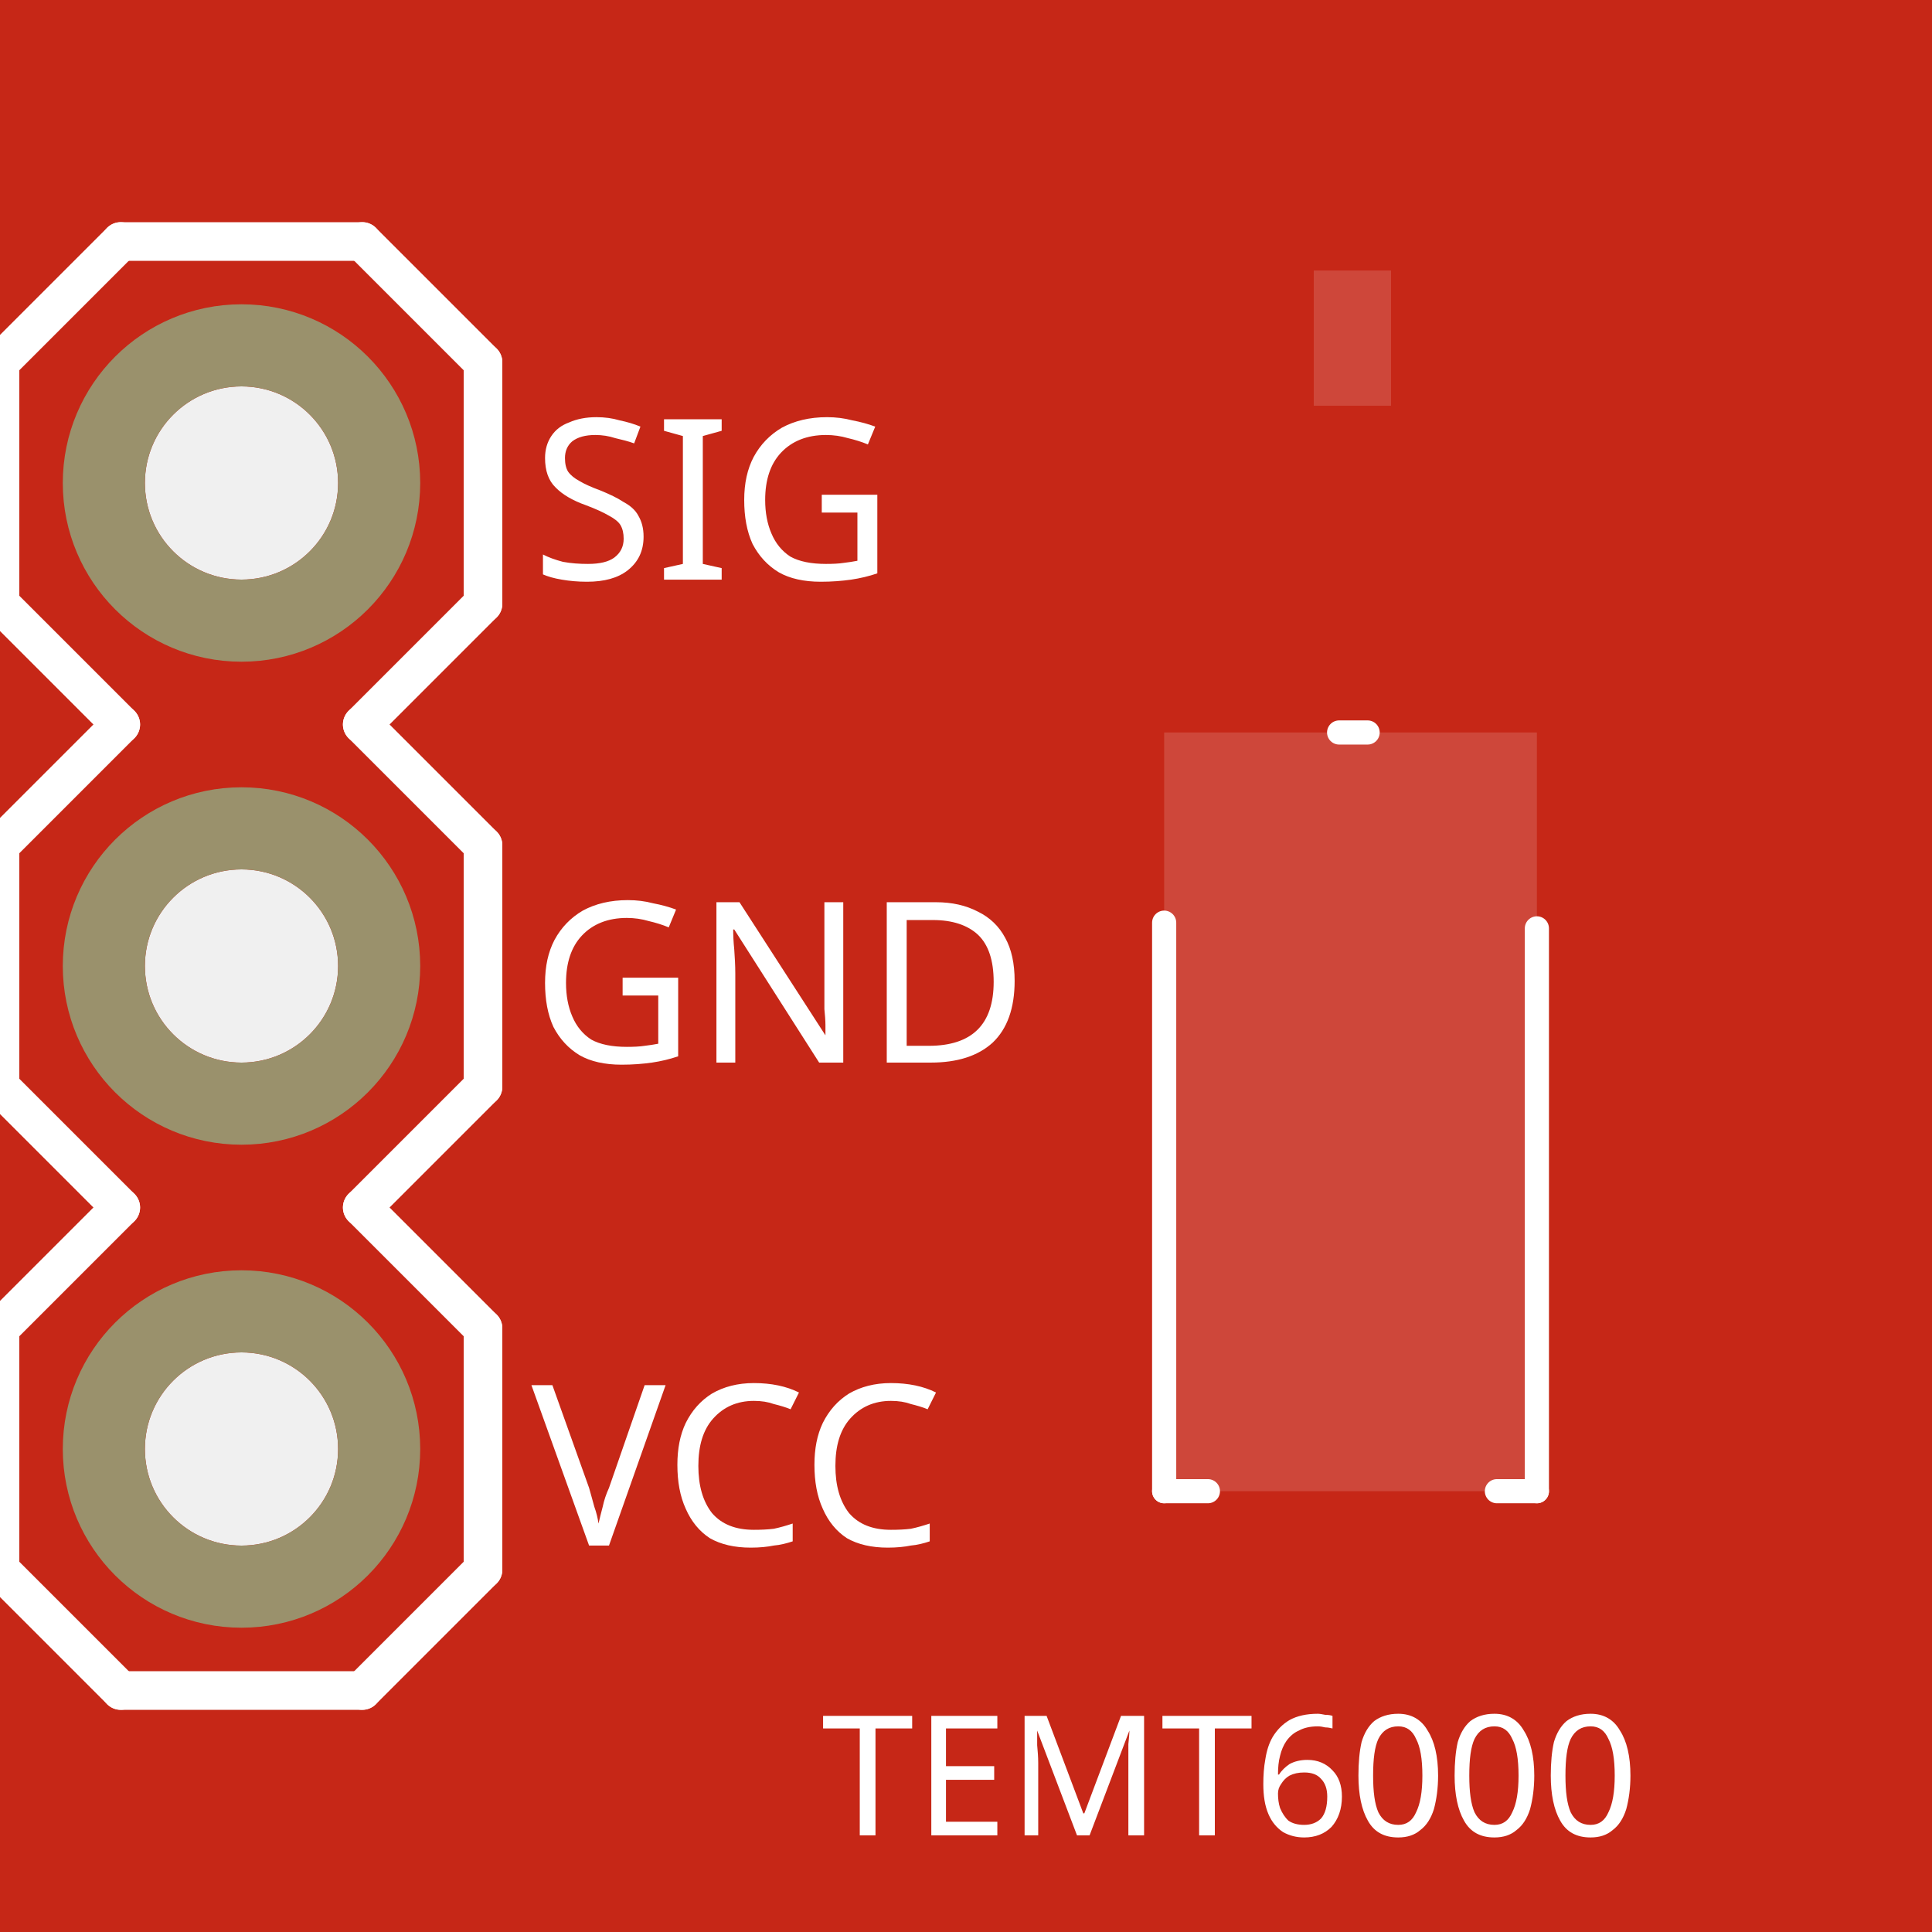
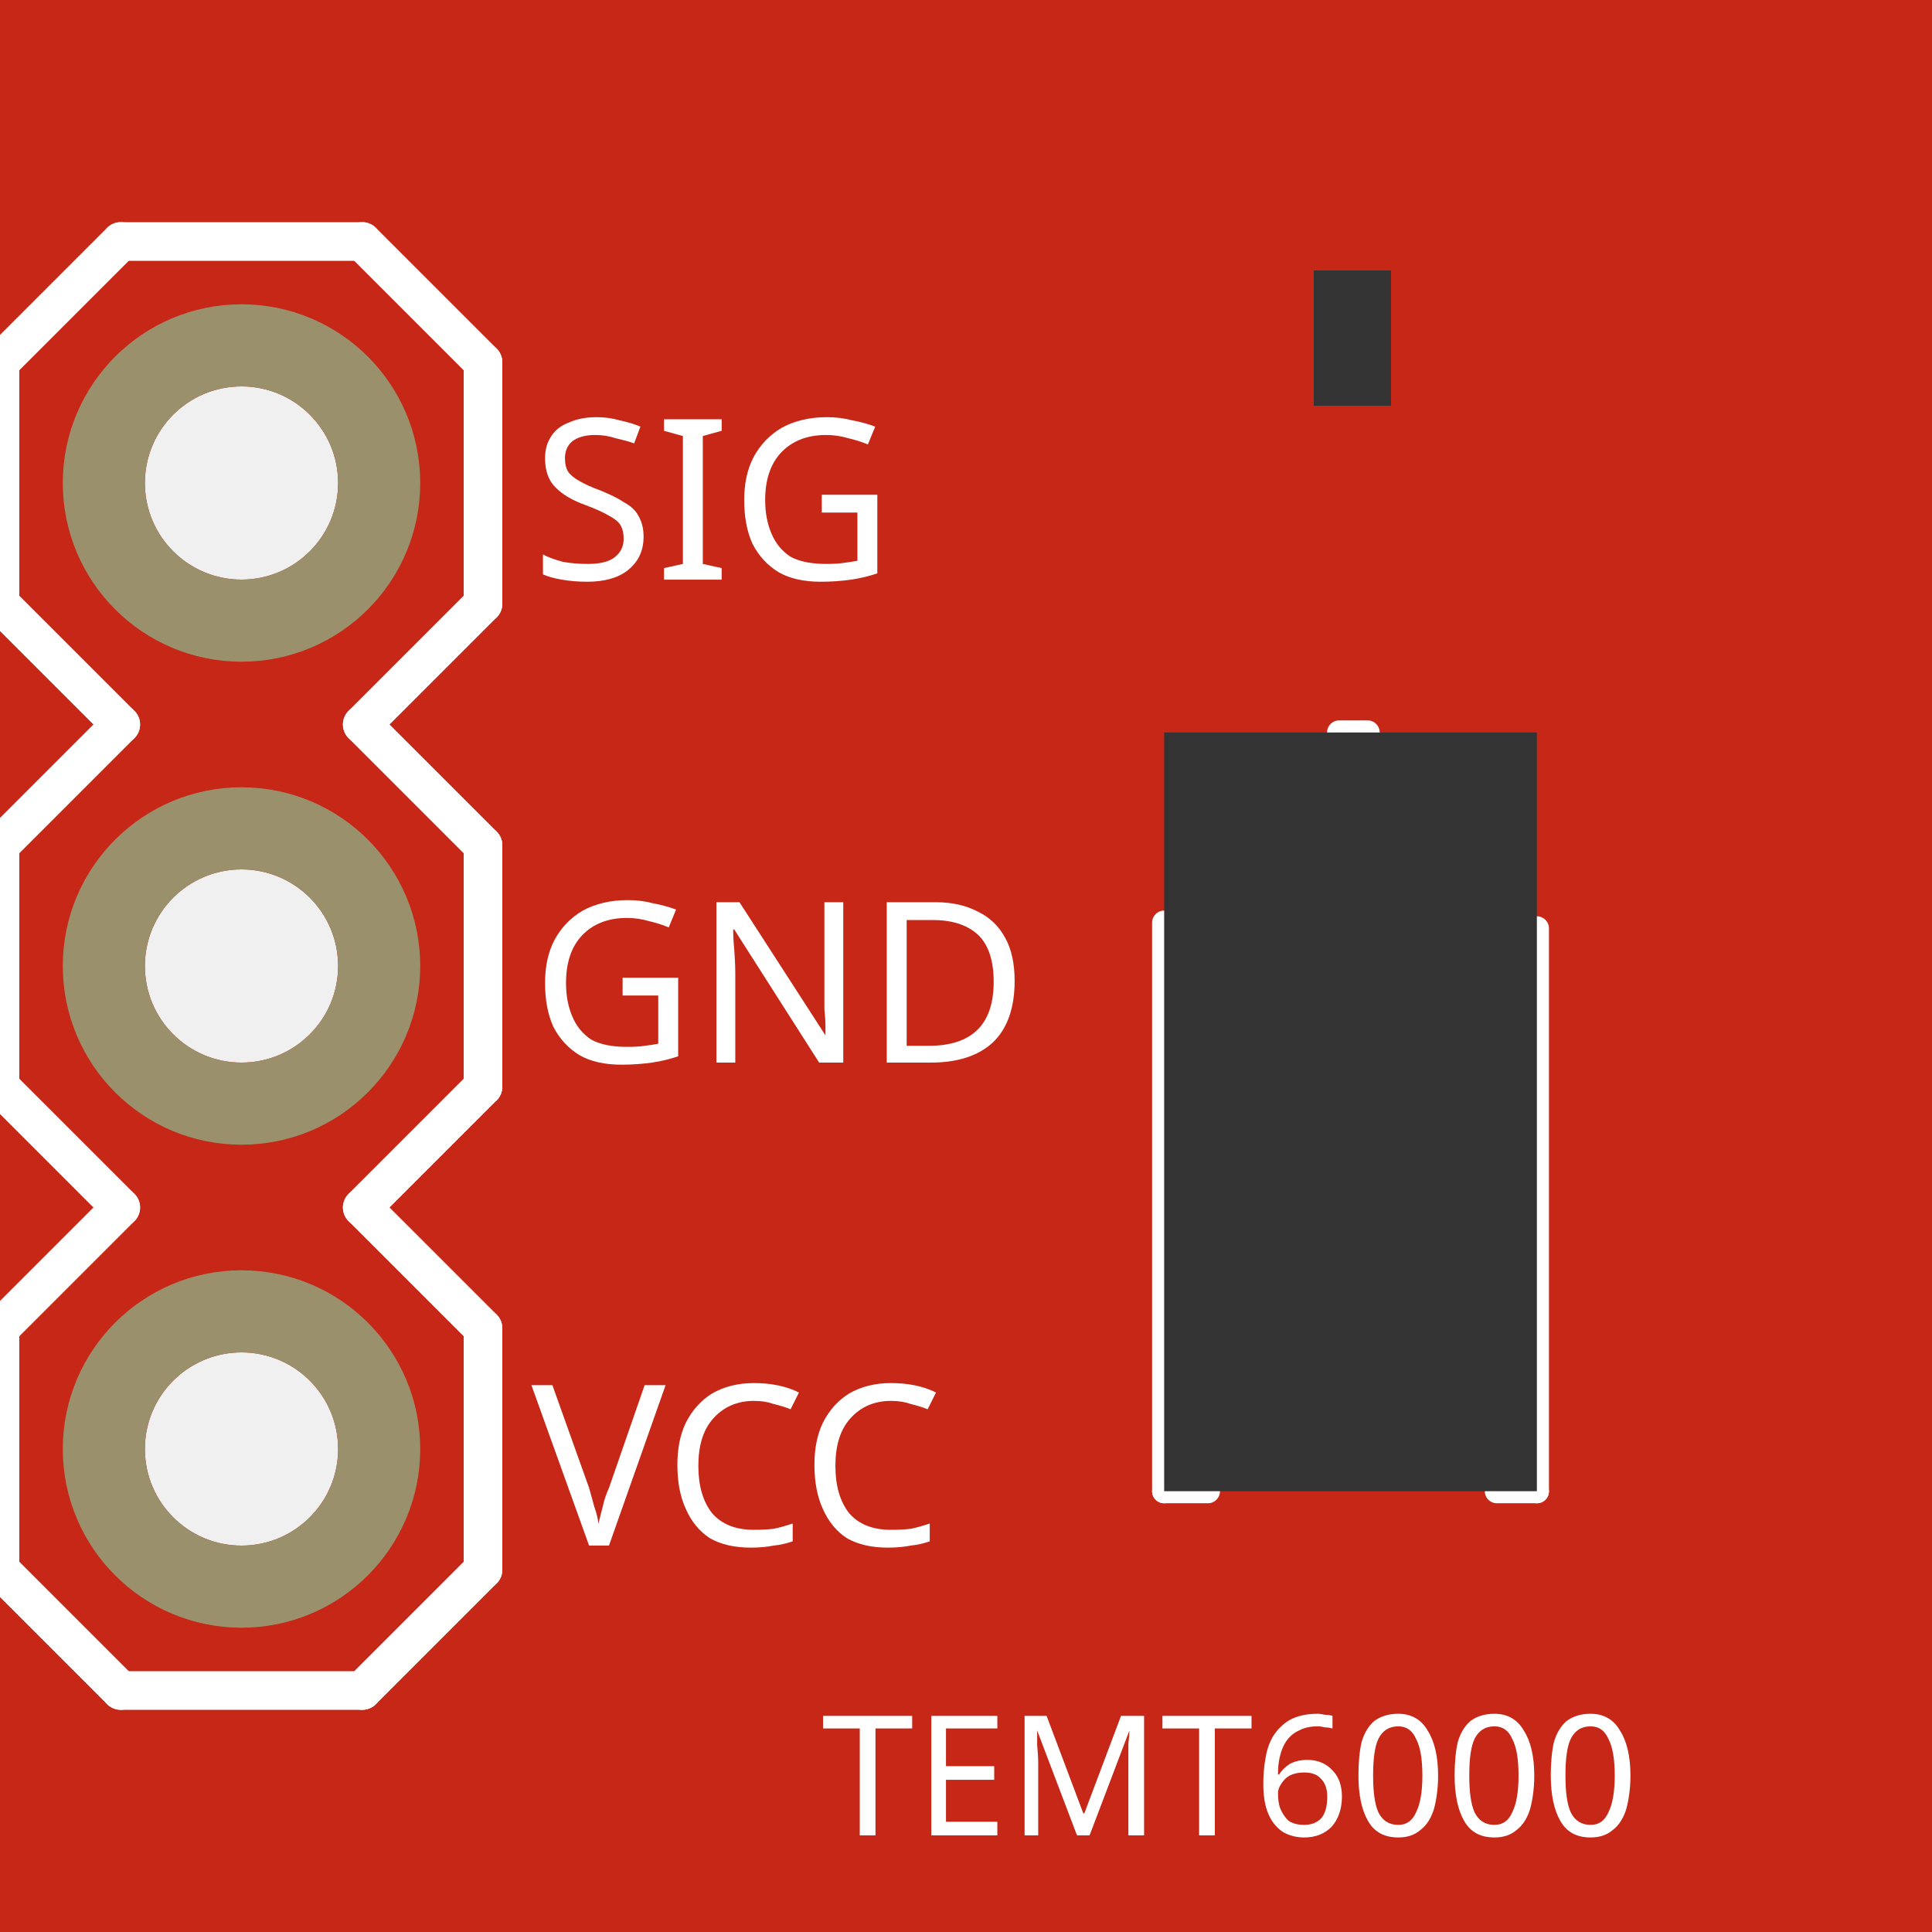
<svg xmlns="http://www.w3.org/2000/svg" width="0.4in" x="0in" version="1.2" y="0in" height="0.4in" viewBox="0 0 28.8 28.8" baseProfile="tiny">
  <g id="breadboard" stroke-width="0">
    <g id="icon" stroke-width="0">
      <path fill="#C62717" stroke="none" stroke-width="0" d="M0,28.8L28.8,28.8L28.8,0L0,0L0,28.8M2.16,21.6a1.44,1.44,0,1,1,2.88,0,1.44,1.44,0,1,1,-2.88,0zM2.16,14.4a1.44,1.44,0,1,1,2.88,0,1.44,1.44,0,1,1,-2.88,0zM2.16,7.2a1.44,1.44,0,1,1,2.88,0,1.44,1.44,0,1,1,-2.88,0z" />
      <g stroke-width="0">
        <g stroke-width="0">
          <text x="12.24" y="27.36" font-family="OCRA" fill="white" text-anchor="start" stroke="none" stroke-width="0" font-size="2.506">TEMT6000</text>
        </g>
        <g stroke-width="0">
          <text x="7.92" y="15.84" font-family="OCRA" fill="white" text-anchor="start" stroke="none" stroke-width="0" font-size="3.341">GND</text>
        </g>
        <g stroke-width="0">
          <text x="7.92" y="23.04" font-family="OCRA" fill="white" text-anchor="start" stroke="none" stroke-width="0" font-size="3.341">VCC</text>
        </g>
        <g stroke-width="0">
          <text x="7.92" y="8.64" font-family="OCRA" fill="white" text-anchor="start" stroke="none" stroke-width="0" font-size="3.341">SIG</text>
        </g>
        <g stroke-width="0">
          <g stroke-width="0">
      </g>
        </g>
        <g stroke-width="0">
          <g stroke-width="0">
      </g>
        </g>
        <g stroke-width="0">
          <g stroke-width="0">
            <line stroke="white" stroke-linecap="round" y1="10.8" x1="1.8" y2="9" stroke-width="0.576" x2="0" />
            <line stroke="white" stroke-linecap="round" y1="9" x1="0" y2="5.4" stroke-width="0.576" x2="0" />
            <line stroke="white" stroke-linecap="round" y1="5.4" x1="0" y2="3.6" stroke-width="0.576" x2="1.8" />
            <line stroke="white" stroke-linecap="round" y1="3.6" x1="5.4" y2="5.4" stroke-width="0.576" x2="7.2" />
            <line stroke="white" stroke-linecap="round" y1="5.4" x1="7.2" y2="9" stroke-width="0.576" x2="7.2" />
            <line stroke="white" stroke-linecap="round" y1="9" x1="7.2" y2="10.8" stroke-width="0.576" x2="5.4" />
            <line stroke="white" stroke-linecap="round" y1="23.4" x1="0" y2="19.8" stroke-width="0.576" x2="0" />
            <line stroke="white" stroke-linecap="round" y1="19.8" x1="0" y2="18" stroke-width="0.576" x2="1.8" />
            <line stroke="white" stroke-linecap="round" y1="18" x1="5.4" y2="19.8" stroke-width="0.576" x2="7.2" />
            <line stroke="white" stroke-linecap="round" y1="18" x1="1.8" y2="16.2" stroke-width="0.576" x2="0" />
            <line stroke="white" stroke-linecap="round" y1="16.2" x1="0" y2="12.6" stroke-width="0.576" x2="0" />
            <line stroke="white" stroke-linecap="round" y1="12.6" x1="0" y2="10.8" stroke-width="0.576" x2="1.8" />
            <line stroke="white" stroke-linecap="round" y1="10.8" x1="5.4" y2="12.6" stroke-width="0.576" x2="7.2" />
            <line stroke="white" stroke-linecap="round" y1="12.6" x1="7.2" y2="16.2" stroke-width="0.576" x2="7.2" />
            <line stroke="white" stroke-linecap="round" y1="16.2" x1="7.2" y2="18" stroke-width="0.576" x2="5.4" />
            <line stroke="white" stroke-linecap="round" y1="25.2" x1="1.8" y2="25.2" stroke-width="0.576" x2="5.4" />
            <line stroke="white" stroke-linecap="round" y1="23.4" x1="0" y2="25.2" stroke-width="0.576" x2="1.8" />
            <line stroke="white" stroke-linecap="round" y1="25.2" x1="5.4" y2="23.4" stroke-width="0.576" x2="7.2" />
            <line stroke="white" stroke-linecap="round" y1="19.8" x1="7.2" y2="23.4" stroke-width="0.576" x2="7.2" />
            <line stroke="white" stroke-linecap="round" y1="3.6" x1="1.8" y2="3.6" stroke-width="0.576" x2="5.4" />
          </g>
        </g>
        <g stroke-width="0">
          <g stroke-width="0">
      </g>
        </g>
        <g stroke-width="0">
          <g stroke-width="0">
      </g>
        </g>
        <g stroke-width="0">
          <g stroke-width="0">
            <line stroke="white" stroke-linecap="round" y1="22.229" x1="22.314" y2="22.229" stroke-width="0.36" x2="22.91" />
            <line stroke="white" stroke-linecap="round" y1="22.229" x1="22.91" y2="13.839" stroke-width="0.36" x2="22.91" />
            <line stroke="white" stroke-linecap="round" y1="22.229" x1="18.006" y2="22.229" stroke-width="0.36" x2="17.354" />
            <line stroke="white" stroke-linecap="round" y1="22.229" x1="17.354" y2="13.754" stroke-width="0.36" x2="17.354" />
            <line stroke="white" stroke-linecap="round" y1="10.919" x1="19.962" y2="10.919" stroke-width="0.36" x2="20.387" />
          </g>
        </g>
      </g>
-       <rect width="1.152" x="19.584" y="4.032" fill="#ffffff" height="2.016" stroke="none" fill-opacity="0.15" stroke-width="0" />
-       <rect width="5.556" x="17.354" y="10.919" fill="#ffffff" height="11.31" stroke="none" fill-opacity="0.15" stroke-width="0" />
+       <rect width="1.152" x="19.584" y="4.032" fill="#333333" height="2.016" stroke="none" fill-opacity="1" stroke-width="0" />
+       <rect width="5.556" x="17.354" y="10.919" fill="#333333" height="11.31" stroke="none" fill-opacity="1" stroke-width="0" />
      <circle fill="none" cx="3.6" cy="21.6" connectorname="VCC" stroke="#9A916C" r="2.052" id="connector2pin" stroke-width="1.224" />
      <circle fill="none" cx="3.6" cy="14.4" connectorname="GND" stroke="#9A916C" r="2.052" id="connector3pin" stroke-width="1.224" />
      <circle fill="none" cx="3.6" cy="7.2" connectorname="S" stroke="#9A916C" r="2.052" id="connector4pin" stroke-width="1.224" />
    </g>
  </g>
</svg>
